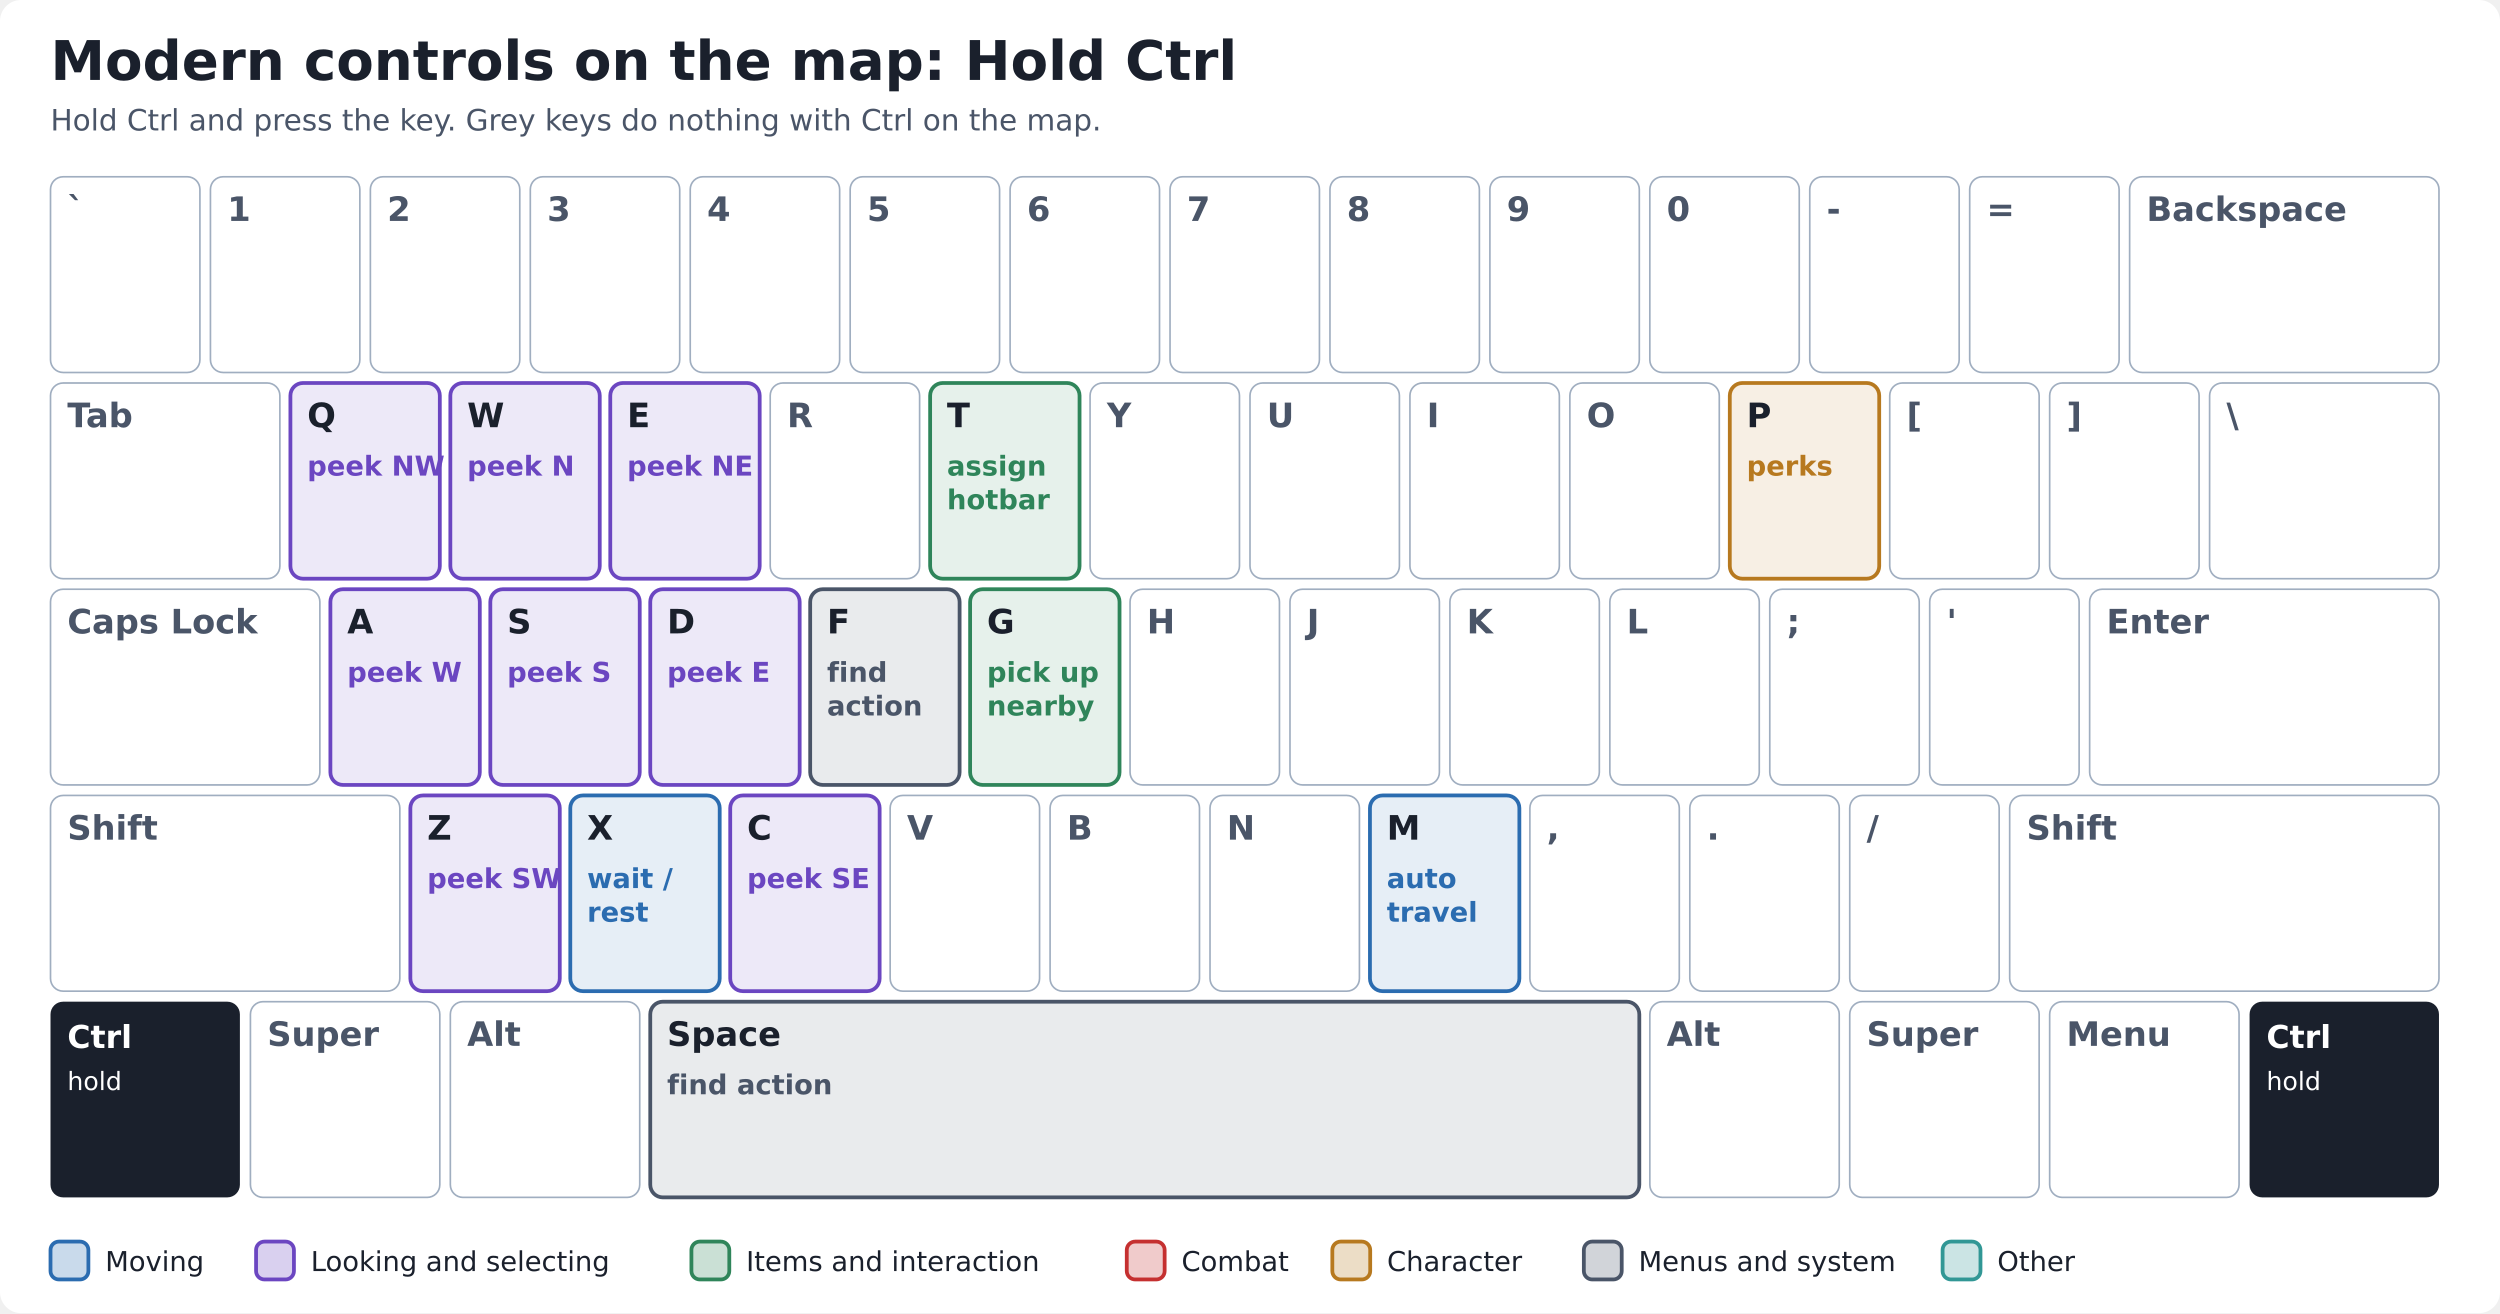
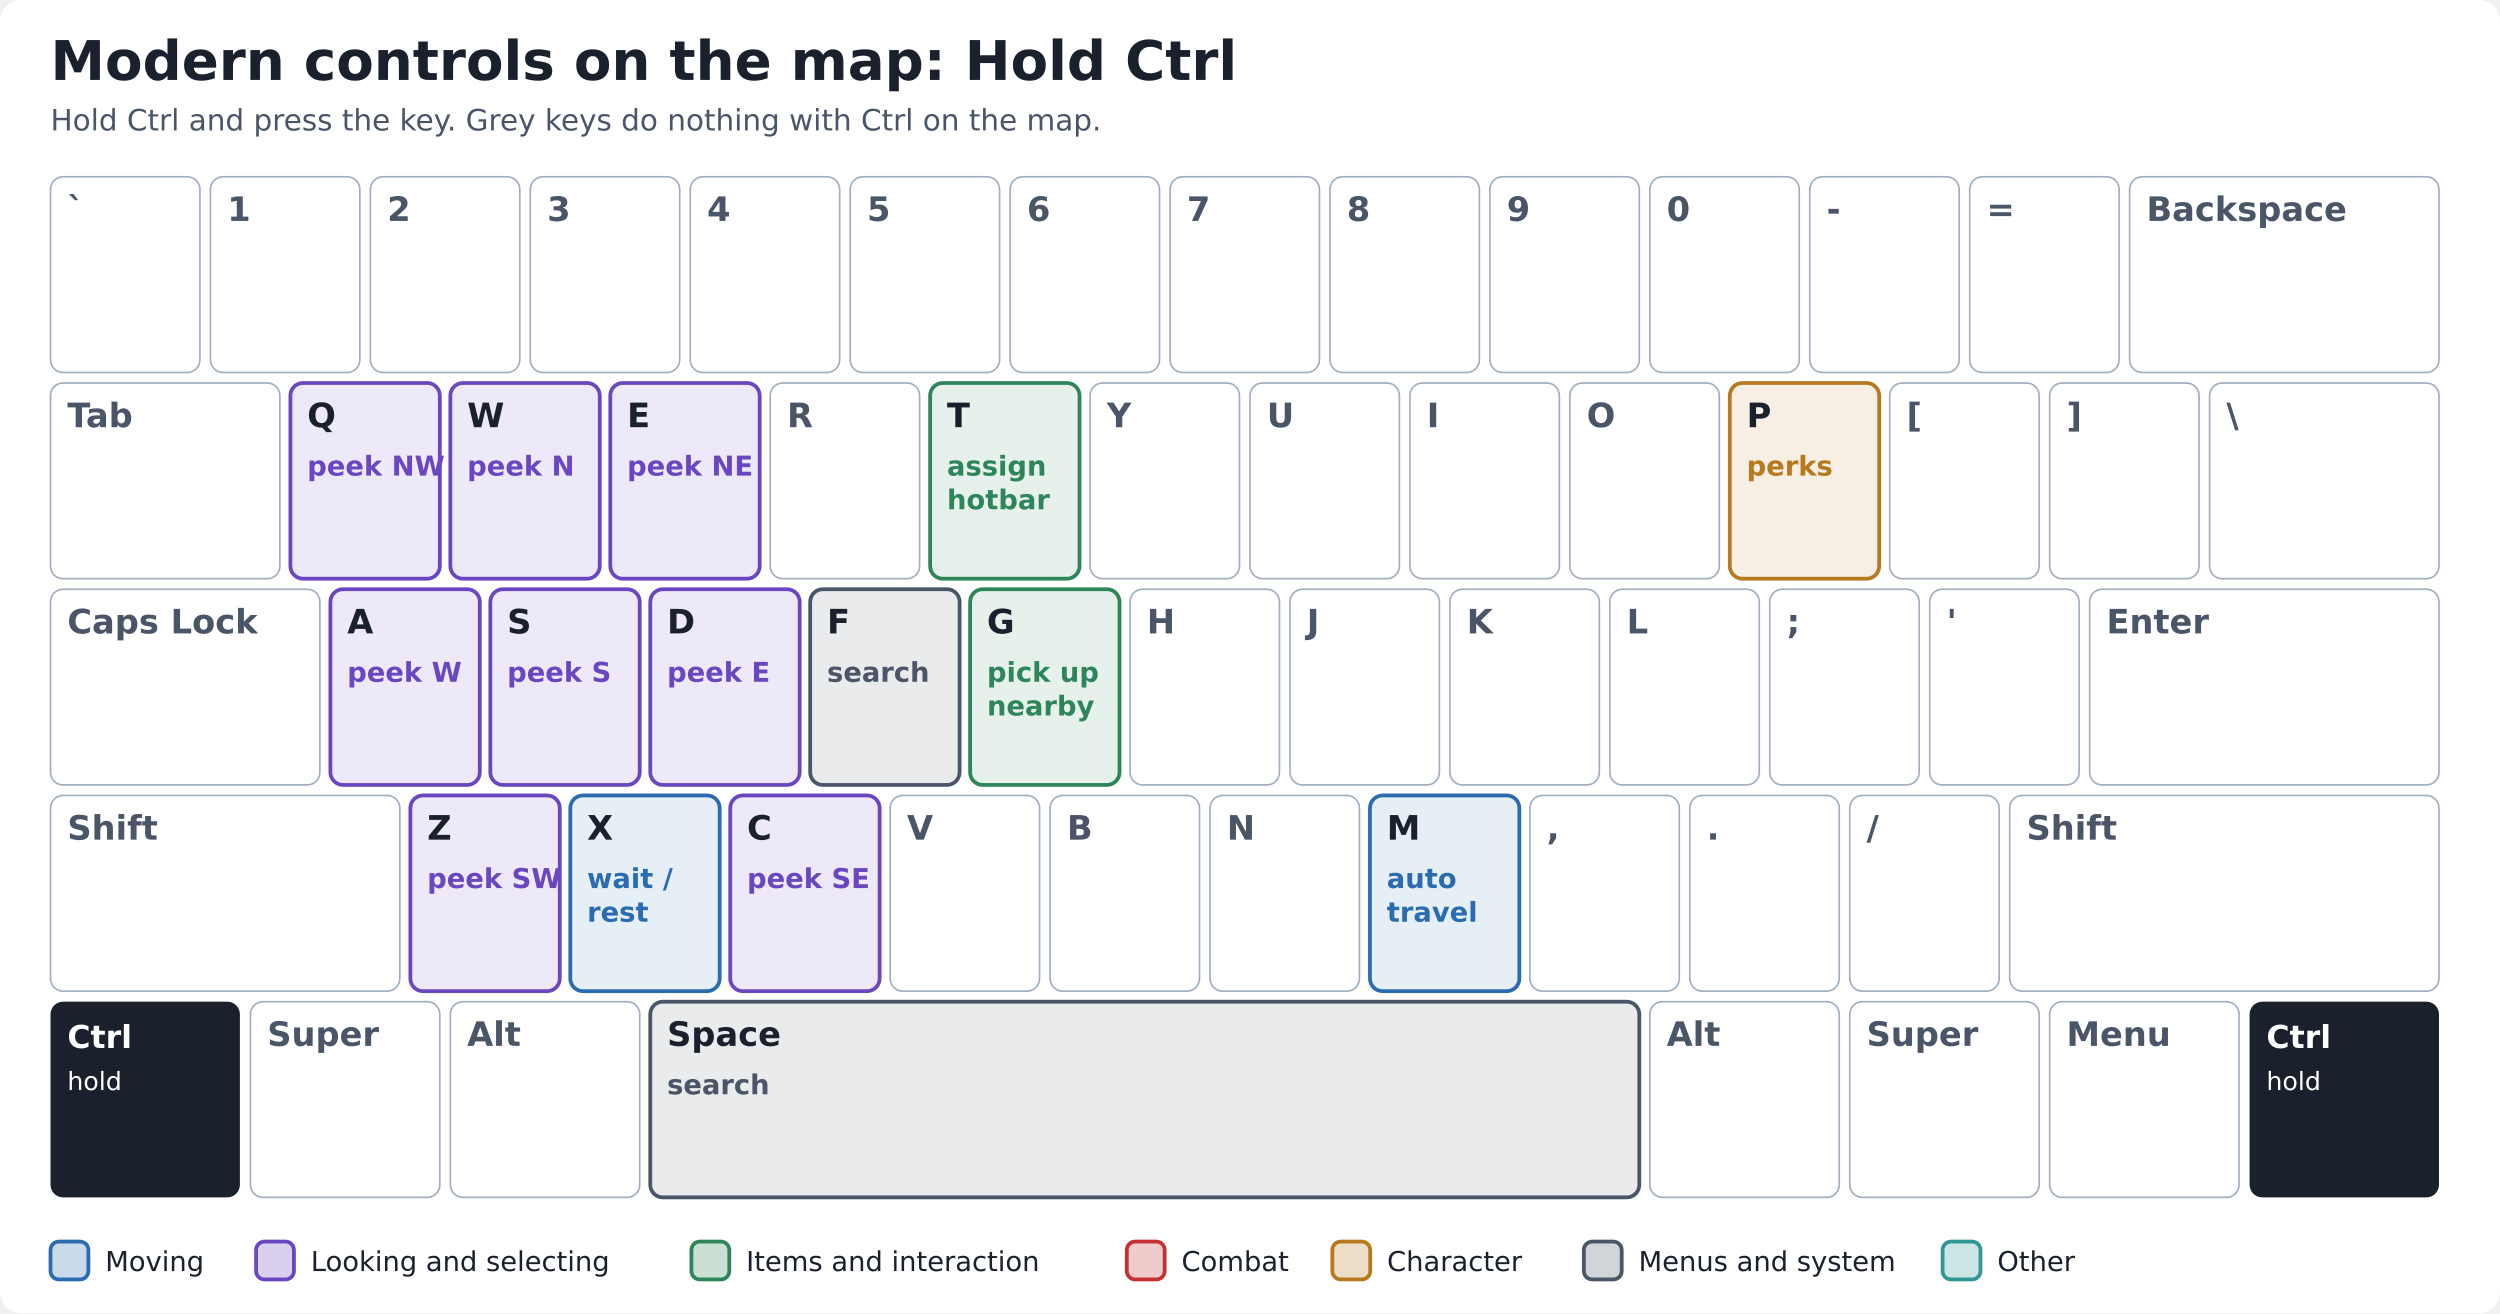
<svg xmlns="http://www.w3.org/2000/svg" width="1188" height="624" viewBox="0 0 1188 624" font-family="DejaVu Sans, Verdana, sans-serif">
  <rect width="1188" height="624" rx="10" fill="#ffffff" />
  <text x="24" y="38" font-size="26" font-weight="700" fill="#1a202c">Modern controls on the map: Hold Ctrl</text>
  <text x="24" y="62" font-size="14" fill="#4a5568">Hold Ctrl and press the key. Grey keys do nothing with Ctrl on the map.</text>
  <rect x="24" y="84" width="71" height="93" rx="6" fill="none" fill-opacity="0" stroke="#a0aec0" stroke-width="0.8" />
  <text x="32" y="105" font-size="16.0" font-weight="700" fill="#4a5568">`</text>
  <rect x="100" y="84" width="71" height="93" rx="6" fill="none" fill-opacity="0" stroke="#a0aec0" stroke-width="0.8" />
  <text x="108" y="105" font-size="16.0" font-weight="700" fill="#4a5568">1</text>
  <rect x="176" y="84" width="71" height="93" rx="6" fill="none" fill-opacity="0" stroke="#a0aec0" stroke-width="0.8" />
  <text x="184" y="105" font-size="16.0" font-weight="700" fill="#4a5568">2</text>
  <rect x="252" y="84" width="71" height="93" rx="6" fill="none" fill-opacity="0" stroke="#a0aec0" stroke-width="0.8" />
  <text x="260" y="105" font-size="16.0" font-weight="700" fill="#4a5568">3</text>
  <rect x="328" y="84" width="71" height="93" rx="6" fill="none" fill-opacity="0" stroke="#a0aec0" stroke-width="0.8" />
  <text x="336" y="105" font-size="16.0" font-weight="700" fill="#4a5568">4</text>
  <rect x="404" y="84" width="71" height="93" rx="6" fill="none" fill-opacity="0" stroke="#a0aec0" stroke-width="0.8" />
  <text x="412" y="105" font-size="16.0" font-weight="700" fill="#4a5568">5</text>
  <rect x="480" y="84" width="71" height="93" rx="6" fill="none" fill-opacity="0" stroke="#a0aec0" stroke-width="0.8" />
  <text x="488" y="105" font-size="16.0" font-weight="700" fill="#4a5568">6</text>
  <rect x="556" y="84" width="71" height="93" rx="6" fill="none" fill-opacity="0" stroke="#a0aec0" stroke-width="0.8" />
  <text x="564" y="105" font-size="16.0" font-weight="700" fill="#4a5568">7</text>
  <rect x="632" y="84" width="71" height="93" rx="6" fill="none" fill-opacity="0" stroke="#a0aec0" stroke-width="0.8" />
  <text x="640" y="105" font-size="16.0" font-weight="700" fill="#4a5568">8</text>
  <rect x="708" y="84" width="71" height="93" rx="6" fill="none" fill-opacity="0" stroke="#a0aec0" stroke-width="0.8" />
  <text x="716" y="105" font-size="16.0" font-weight="700" fill="#4a5568">9</text>
  <rect x="784" y="84" width="71" height="93" rx="6" fill="none" fill-opacity="0" stroke="#a0aec0" stroke-width="0.8" />
  <text x="792" y="105" font-size="16.0" font-weight="700" fill="#4a5568">0</text>
  <rect x="860" y="84" width="71" height="93" rx="6" fill="none" fill-opacity="0" stroke="#a0aec0" stroke-width="0.8" />
  <text x="868" y="105" font-size="16.0" font-weight="700" fill="#4a5568">-</text>
  <rect x="936" y="84" width="71" height="93" rx="6" fill="none" fill-opacity="0" stroke="#a0aec0" stroke-width="0.8" />
  <text x="944" y="105" font-size="16.0" font-weight="700" fill="#4a5568">=</text>
  <rect x="1012" y="84" width="147" height="93" rx="6" fill="none" fill-opacity="0" stroke="#a0aec0" stroke-width="0.8" />
  <text x="1020" y="105" font-size="16.0" font-weight="700" fill="#4a5568">Backspace</text>
  <rect x="24" y="182" width="109.0" height="93" rx="6" fill="none" fill-opacity="0" stroke="#a0aec0" stroke-width="0.8" />
  <text x="32" y="203" font-size="16.0" font-weight="700" fill="#4a5568">Tab</text>
  <rect x="138.0" y="182" width="71" height="93" rx="6" fill="#6b46c1" fill-opacity="0.12" stroke="#6b46c1" stroke-width="1.8" />
  <text x="146.0" y="203" font-size="16.0" font-weight="700" fill="#1a202c">Q</text>
  <text x="146.0" y="226.0" font-size="13.0" font-weight="600" fill="#6b46c1">peek NW</text>
  <rect x="214.0" y="182" width="71" height="93" rx="6" fill="#6b46c1" fill-opacity="0.12" stroke="#6b46c1" stroke-width="1.8" />
  <text x="222.0" y="203" font-size="16.0" font-weight="700" fill="#1a202c">W</text>
  <text x="222.0" y="226.0" font-size="13.0" font-weight="600" fill="#6b46c1">peek N</text>
  <rect x="290.0" y="182" width="71" height="93" rx="6" fill="#6b46c1" fill-opacity="0.12" stroke="#6b46c1" stroke-width="1.8" />
  <text x="298.0" y="203" font-size="16.0" font-weight="700" fill="#1a202c">E</text>
  <text x="298.0" y="226.0" font-size="13.0" font-weight="600" fill="#6b46c1">peek NE</text>
  <rect x="366.0" y="182" width="71" height="93" rx="6" fill="none" fill-opacity="0" stroke="#a0aec0" stroke-width="0.8" />
  <text x="374.0" y="203" font-size="16.0" font-weight="700" fill="#4a5568">R</text>
  <rect x="442.0" y="182" width="71" height="93" rx="6" fill="#2f855a" fill-opacity="0.12" stroke="#2f855a" stroke-width="1.8" />
  <text x="450.0" y="203" font-size="16.0" font-weight="700" fill="#1a202c">T</text>
  <text x="450.0" y="226.0" font-size="13.0" font-weight="600" fill="#2f855a">assign</text>
  <text x="450.0" y="242.0" font-size="13.0" font-weight="600" fill="#2f855a">hotbar</text>
  <rect x="518.0" y="182" width="71" height="93" rx="6" fill="none" fill-opacity="0" stroke="#a0aec0" stroke-width="0.8" />
  <text x="526.0" y="203" font-size="16.0" font-weight="700" fill="#4a5568">Y</text>
  <rect x="594.0" y="182" width="71" height="93" rx="6" fill="none" fill-opacity="0" stroke="#a0aec0" stroke-width="0.8" />
  <text x="602.0" y="203" font-size="16.0" font-weight="700" fill="#4a5568">U</text>
  <rect x="670.0" y="182" width="71" height="93" rx="6" fill="none" fill-opacity="0" stroke="#a0aec0" stroke-width="0.8" />
  <text x="678.0" y="203" font-size="16.0" font-weight="700" fill="#4a5568">I</text>
  <rect x="746.0" y="182" width="71" height="93" rx="6" fill="none" fill-opacity="0" stroke="#a0aec0" stroke-width="0.8" />
  <text x="754.0" y="203" font-size="16.0" font-weight="700" fill="#4a5568">O</text>
  <rect x="822.0" y="182" width="71" height="93" rx="6" fill="#b7791f" fill-opacity="0.12" stroke="#b7791f" stroke-width="1.8" />
  <text x="830.0" y="203" font-size="16.0" font-weight="700" fill="#1a202c">P</text>
  <text x="830.0" y="226.0" font-size="13.0" font-weight="600" fill="#b7791f">perks</text>
  <rect x="898.0" y="182" width="71" height="93" rx="6" fill="none" fill-opacity="0" stroke="#a0aec0" stroke-width="0.8" />
  <text x="906.0" y="203" font-size="16.0" font-weight="700" fill="#4a5568">[</text>
  <rect x="974.0" y="182" width="71" height="93" rx="6" fill="none" fill-opacity="0" stroke="#a0aec0" stroke-width="0.8" />
  <text x="982.0" y="203" font-size="16.0" font-weight="700" fill="#4a5568">]</text>
  <rect x="1050.0" y="182" width="109.0" height="93" rx="6" fill="none" fill-opacity="0" stroke="#a0aec0" stroke-width="0.8" />
  <text x="1058.0" y="203" font-size="16.0" font-weight="700" fill="#4a5568">\</text>
  <rect x="24" y="280" width="128.0" height="93" rx="6" fill="none" fill-opacity="0" stroke="#a0aec0" stroke-width="0.8" />
  <text x="32" y="301" font-size="16.0" font-weight="700" fill="#4a5568">Caps Lock</text>
  <rect x="157.0" y="280" width="71" height="93" rx="6" fill="#6b46c1" fill-opacity="0.12" stroke="#6b46c1" stroke-width="1.8" />
  <text x="165.0" y="301" font-size="16.0" font-weight="700" fill="#1a202c">A</text>
  <text x="165.0" y="324.0" font-size="13.0" font-weight="600" fill="#6b46c1">peek W</text>
  <rect x="233.0" y="280" width="71" height="93" rx="6" fill="#6b46c1" fill-opacity="0.12" stroke="#6b46c1" stroke-width="1.8" />
  <text x="241.0" y="301" font-size="16.0" font-weight="700" fill="#1a202c">S</text>
  <text x="241.0" y="324.0" font-size="13.0" font-weight="600" fill="#6b46c1">peek S</text>
  <rect x="309.0" y="280" width="71" height="93" rx="6" fill="#6b46c1" fill-opacity="0.12" stroke="#6b46c1" stroke-width="1.8" />
  <text x="317.0" y="301" font-size="16.0" font-weight="700" fill="#1a202c">D</text>
  <text x="317.0" y="324.0" font-size="13.0" font-weight="600" fill="#6b46c1">peek E</text>
  <rect x="385.0" y="280" width="71" height="93" rx="6" fill="#4a5568" fill-opacity="0.12" stroke="#4a5568" stroke-width="1.8" />
  <text x="393.0" y="301" font-size="16.0" font-weight="700" fill="#1a202c">F</text>
-   <text x="393.0" y="324.0" font-size="13.0" font-weight="600" fill="#4a5568">find</text>
-   <text x="393.0" y="340.0" font-size="13.0" font-weight="600" fill="#4a5568">action</text>
+   <text x="393.0" y="324.0" font-size="13.0" font-weight="600" fill="#4a5568">search</text>
  <rect x="461.0" y="280" width="71" height="93" rx="6" fill="#2f855a" fill-opacity="0.12" stroke="#2f855a" stroke-width="1.8" />
  <text x="469.0" y="301" font-size="16.0" font-weight="700" fill="#1a202c">G</text>
  <text x="469.0" y="324.0" font-size="13.0" font-weight="600" fill="#2f855a">pick up</text>
  <text x="469.0" y="340.0" font-size="13.0" font-weight="600" fill="#2f855a">nearby</text>
  <rect x="537.0" y="280" width="71" height="93" rx="6" fill="none" fill-opacity="0" stroke="#a0aec0" stroke-width="0.8" />
  <text x="545.0" y="301" font-size="16.0" font-weight="700" fill="#4a5568">H</text>
  <rect x="613.0" y="280" width="71" height="93" rx="6" fill="none" fill-opacity="0" stroke="#a0aec0" stroke-width="0.8" />
  <text x="621.0" y="301" font-size="16.0" font-weight="700" fill="#4a5568">J</text>
  <rect x="689.0" y="280" width="71" height="93" rx="6" fill="none" fill-opacity="0" stroke="#a0aec0" stroke-width="0.8" />
  <text x="697.0" y="301" font-size="16.0" font-weight="700" fill="#4a5568">K</text>
  <rect x="765.0" y="280" width="71" height="93" rx="6" fill="none" fill-opacity="0" stroke="#a0aec0" stroke-width="0.8" />
  <text x="773.0" y="301" font-size="16.0" font-weight="700" fill="#4a5568">L</text>
  <rect x="841.0" y="280" width="71" height="93" rx="6" fill="none" fill-opacity="0" stroke="#a0aec0" stroke-width="0.8" />
  <text x="849.0" y="301" font-size="16.0" font-weight="700" fill="#4a5568">;</text>
  <rect x="917.0" y="280" width="71" height="93" rx="6" fill="none" fill-opacity="0" stroke="#a0aec0" stroke-width="0.8" />
  <text x="925.0" y="301" font-size="16.0" font-weight="700" fill="#4a5568">'</text>
  <rect x="993.0" y="280" width="166.0" height="93" rx="6" fill="none" fill-opacity="0" stroke="#a0aec0" stroke-width="0.8" />
  <text x="1001.0" y="301" font-size="16.0" font-weight="700" fill="#4a5568">Enter</text>
  <rect x="24" y="378" width="166.0" height="93" rx="6" fill="none" fill-opacity="0" stroke="#a0aec0" stroke-width="0.8" />
  <text x="32" y="399" font-size="16.0" font-weight="700" fill="#4a5568">Shift</text>
  <rect x="195.0" y="378" width="71" height="93" rx="6" fill="#6b46c1" fill-opacity="0.12" stroke="#6b46c1" stroke-width="1.8" />
  <text x="203.0" y="399" font-size="16.0" font-weight="700" fill="#1a202c">Z</text>
  <text x="203.0" y="422.0" font-size="13.0" font-weight="600" fill="#6b46c1">peek SW</text>
  <rect x="271.0" y="378" width="71" height="93" rx="6" fill="#2b6cb0" fill-opacity="0.12" stroke="#2b6cb0" stroke-width="1.8" />
  <text x="279.0" y="399" font-size="16.0" font-weight="700" fill="#1a202c">X</text>
  <text x="279.0" y="422.0" font-size="13.0" font-weight="600" fill="#2b6cb0">wait /</text>
  <text x="279.0" y="438.0" font-size="13.0" font-weight="600" fill="#2b6cb0">rest</text>
  <rect x="347.0" y="378" width="71" height="93" rx="6" fill="#6b46c1" fill-opacity="0.12" stroke="#6b46c1" stroke-width="1.8" />
  <text x="355.0" y="399" font-size="16.0" font-weight="700" fill="#1a202c">C</text>
  <text x="355.0" y="422.0" font-size="13.0" font-weight="600" fill="#6b46c1">peek SE</text>
  <rect x="423.0" y="378" width="71" height="93" rx="6" fill="none" fill-opacity="0" stroke="#a0aec0" stroke-width="0.8" />
  <text x="431.0" y="399" font-size="16.0" font-weight="700" fill="#4a5568">V</text>
  <rect x="499.0" y="378" width="71" height="93" rx="6" fill="none" fill-opacity="0" stroke="#a0aec0" stroke-width="0.8" />
  <text x="507.0" y="399" font-size="16.0" font-weight="700" fill="#4a5568">B</text>
  <rect x="575.0" y="378" width="71" height="93" rx="6" fill="none" fill-opacity="0" stroke="#a0aec0" stroke-width="0.8" />
  <text x="583.0" y="399" font-size="16.0" font-weight="700" fill="#4a5568">N</text>
  <rect x="651.0" y="378" width="71" height="93" rx="6" fill="#2b6cb0" fill-opacity="0.12" stroke="#2b6cb0" stroke-width="1.8" />
  <text x="659.0" y="399" font-size="16.0" font-weight="700" fill="#1a202c">M</text>
  <text x="659.0" y="422.0" font-size="13.0" font-weight="600" fill="#2b6cb0">auto</text>
  <text x="659.0" y="438.0" font-size="13.0" font-weight="600" fill="#2b6cb0">travel</text>
  <rect x="727.0" y="378" width="71" height="93" rx="6" fill="none" fill-opacity="0" stroke="#a0aec0" stroke-width="0.8" />
  <text x="735.0" y="399" font-size="16.0" font-weight="700" fill="#4a5568">,</text>
  <rect x="803.0" y="378" width="71" height="93" rx="6" fill="none" fill-opacity="0" stroke="#a0aec0" stroke-width="0.8" />
  <text x="811.0" y="399" font-size="16.0" font-weight="700" fill="#4a5568">.</text>
  <rect x="879.0" y="378" width="71" height="93" rx="6" fill="none" fill-opacity="0" stroke="#a0aec0" stroke-width="0.8" />
  <text x="887.0" y="399" font-size="16.0" font-weight="700" fill="#4a5568">/</text>
  <rect x="955.0" y="378" width="204.0" height="93" rx="6" fill="none" fill-opacity="0" stroke="#a0aec0" stroke-width="0.8" />
  <text x="963.0" y="399" font-size="16.0" font-weight="700" fill="#4a5568">Shift</text>
  <rect x="24" y="476" width="90.0" height="93" rx="6" fill="#1a202c" />
  <text x="32" y="498" font-size="15" font-weight="700" fill="#ffffff">Ctrl</text>
  <text x="32" y="518" font-size="12" fill="#ffffff">hold</text>
  <rect x="119.0" y="476" width="90.0" height="93" rx="6" fill="none" fill-opacity="0" stroke="#a0aec0" stroke-width="0.8" />
  <text x="127.0" y="497" font-size="16.0" font-weight="700" fill="#4a5568">Super</text>
  <rect x="214.0" y="476" width="90.0" height="93" rx="6" fill="none" fill-opacity="0" stroke="#a0aec0" stroke-width="0.8" />
  <text x="222.0" y="497" font-size="16.0" font-weight="700" fill="#4a5568">Alt</text>
  <rect x="309.0" y="476" width="470.0" height="93" rx="6" fill="#4a5568" fill-opacity="0.12" stroke="#4a5568" stroke-width="1.8" />
  <text x="317.0" y="497" font-size="16.0" font-weight="700" fill="#1a202c">Space</text>
-   <text x="317.0" y="520.0" font-size="13.0" font-weight="600" fill="#4a5568">find action</text>
+   <text x="317.0" y="520.0" font-size="13.0" font-weight="600" fill="#4a5568">search</text>
  <rect x="784.0" y="476" width="90.0" height="93" rx="6" fill="none" fill-opacity="0" stroke="#a0aec0" stroke-width="0.8" />
  <text x="792.0" y="497" font-size="16.0" font-weight="700" fill="#4a5568">Alt</text>
  <rect x="879.0" y="476" width="90.0" height="93" rx="6" fill="none" fill-opacity="0" stroke="#a0aec0" stroke-width="0.8" />
  <text x="887.0" y="497" font-size="16.0" font-weight="700" fill="#4a5568">Super</text>
  <rect x="974.0" y="476" width="90.0" height="93" rx="6" fill="none" fill-opacity="0" stroke="#a0aec0" stroke-width="0.8" />
  <text x="982.0" y="497" font-size="16.0" font-weight="700" fill="#4a5568">Menu</text>
  <rect x="1069.0" y="476" width="90.0" height="93" rx="6" fill="#1a202c" />
  <text x="1077.0" y="498" font-size="15" font-weight="700" fill="#ffffff">Ctrl</text>
  <text x="1077.0" y="518" font-size="12" fill="#ffffff">hold</text>
  <rect x="24" y="590" width="18" height="18" rx="4" fill="#2b6cb0" fill-opacity="0.25" stroke="#2b6cb0" stroke-width="1.8" />
  <text x="50" y="604" font-size="13" fill="#1a202c">Moving</text>
  <rect x="121.68" y="590" width="18" height="18" rx="4" fill="#6b46c1" fill-opacity="0.25" stroke="#6b46c1" stroke-width="1.8" />
  <text x="147.68" y="604" font-size="13" fill="#1a202c">Looking and selecting</text>
  <rect x="328.56" y="590" width="18" height="18" rx="4" fill="#2f855a" fill-opacity="0.25" stroke="#2f855a" stroke-width="1.8" />
  <text x="354.56" y="604" font-size="13" fill="#1a202c">Items and interaction</text>
  <rect x="535.44" y="590" width="18" height="18" rx="4" fill="#c53030" fill-opacity="0.25" stroke="#c53030" stroke-width="1.8" />
  <text x="561.44" y="604" font-size="13" fill="#1a202c">Combat</text>
  <rect x="633.12" y="590" width="18" height="18" rx="4" fill="#b7791f" fill-opacity="0.25" stroke="#b7791f" stroke-width="1.8" />
  <text x="659.12" y="604" font-size="13" fill="#1a202c">Character</text>
  <rect x="752.64" y="590" width="18" height="18" rx="4" fill="#4a5568" fill-opacity="0.25" stroke="#4a5568" stroke-width="1.8" />
  <text x="778.64" y="604" font-size="13" fill="#1a202c">Menus and system</text>
  <rect x="923.12" y="590" width="18" height="18" rx="4" fill="#319795" fill-opacity="0.25" stroke="#319795" stroke-width="1.8" />
  <text x="949.12" y="604" font-size="13" fill="#1a202c">Other</text>
</svg>
